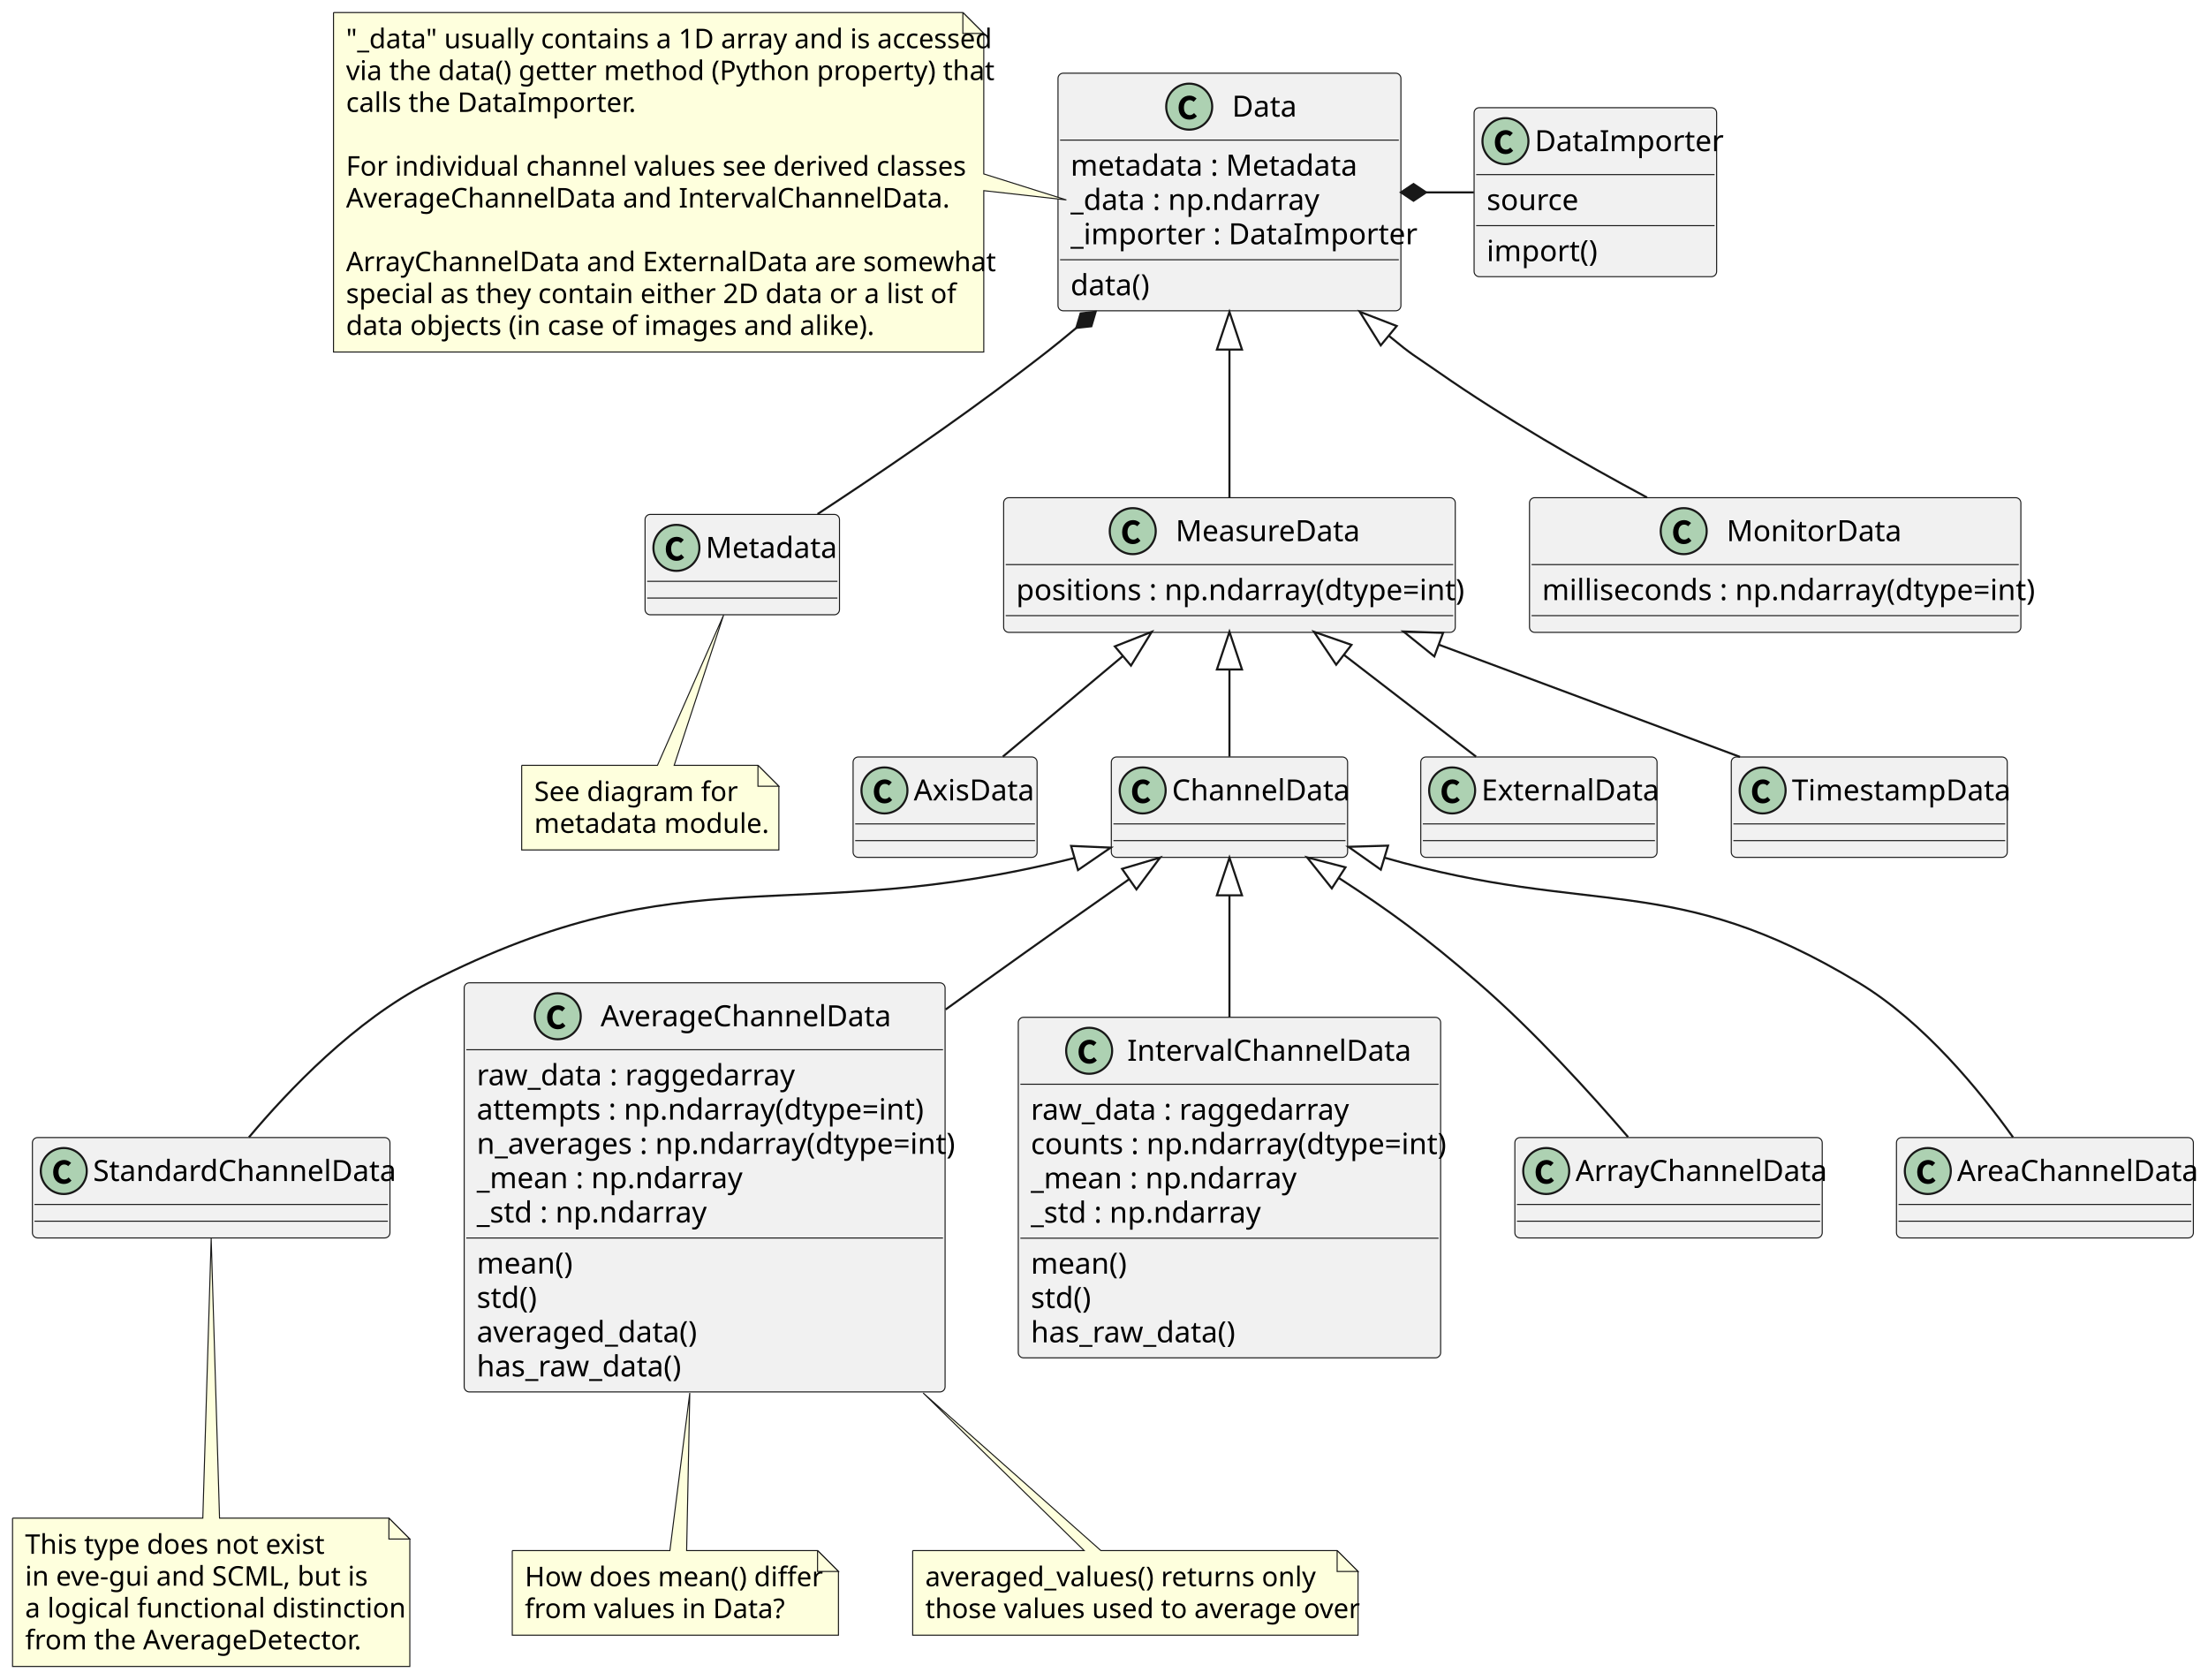
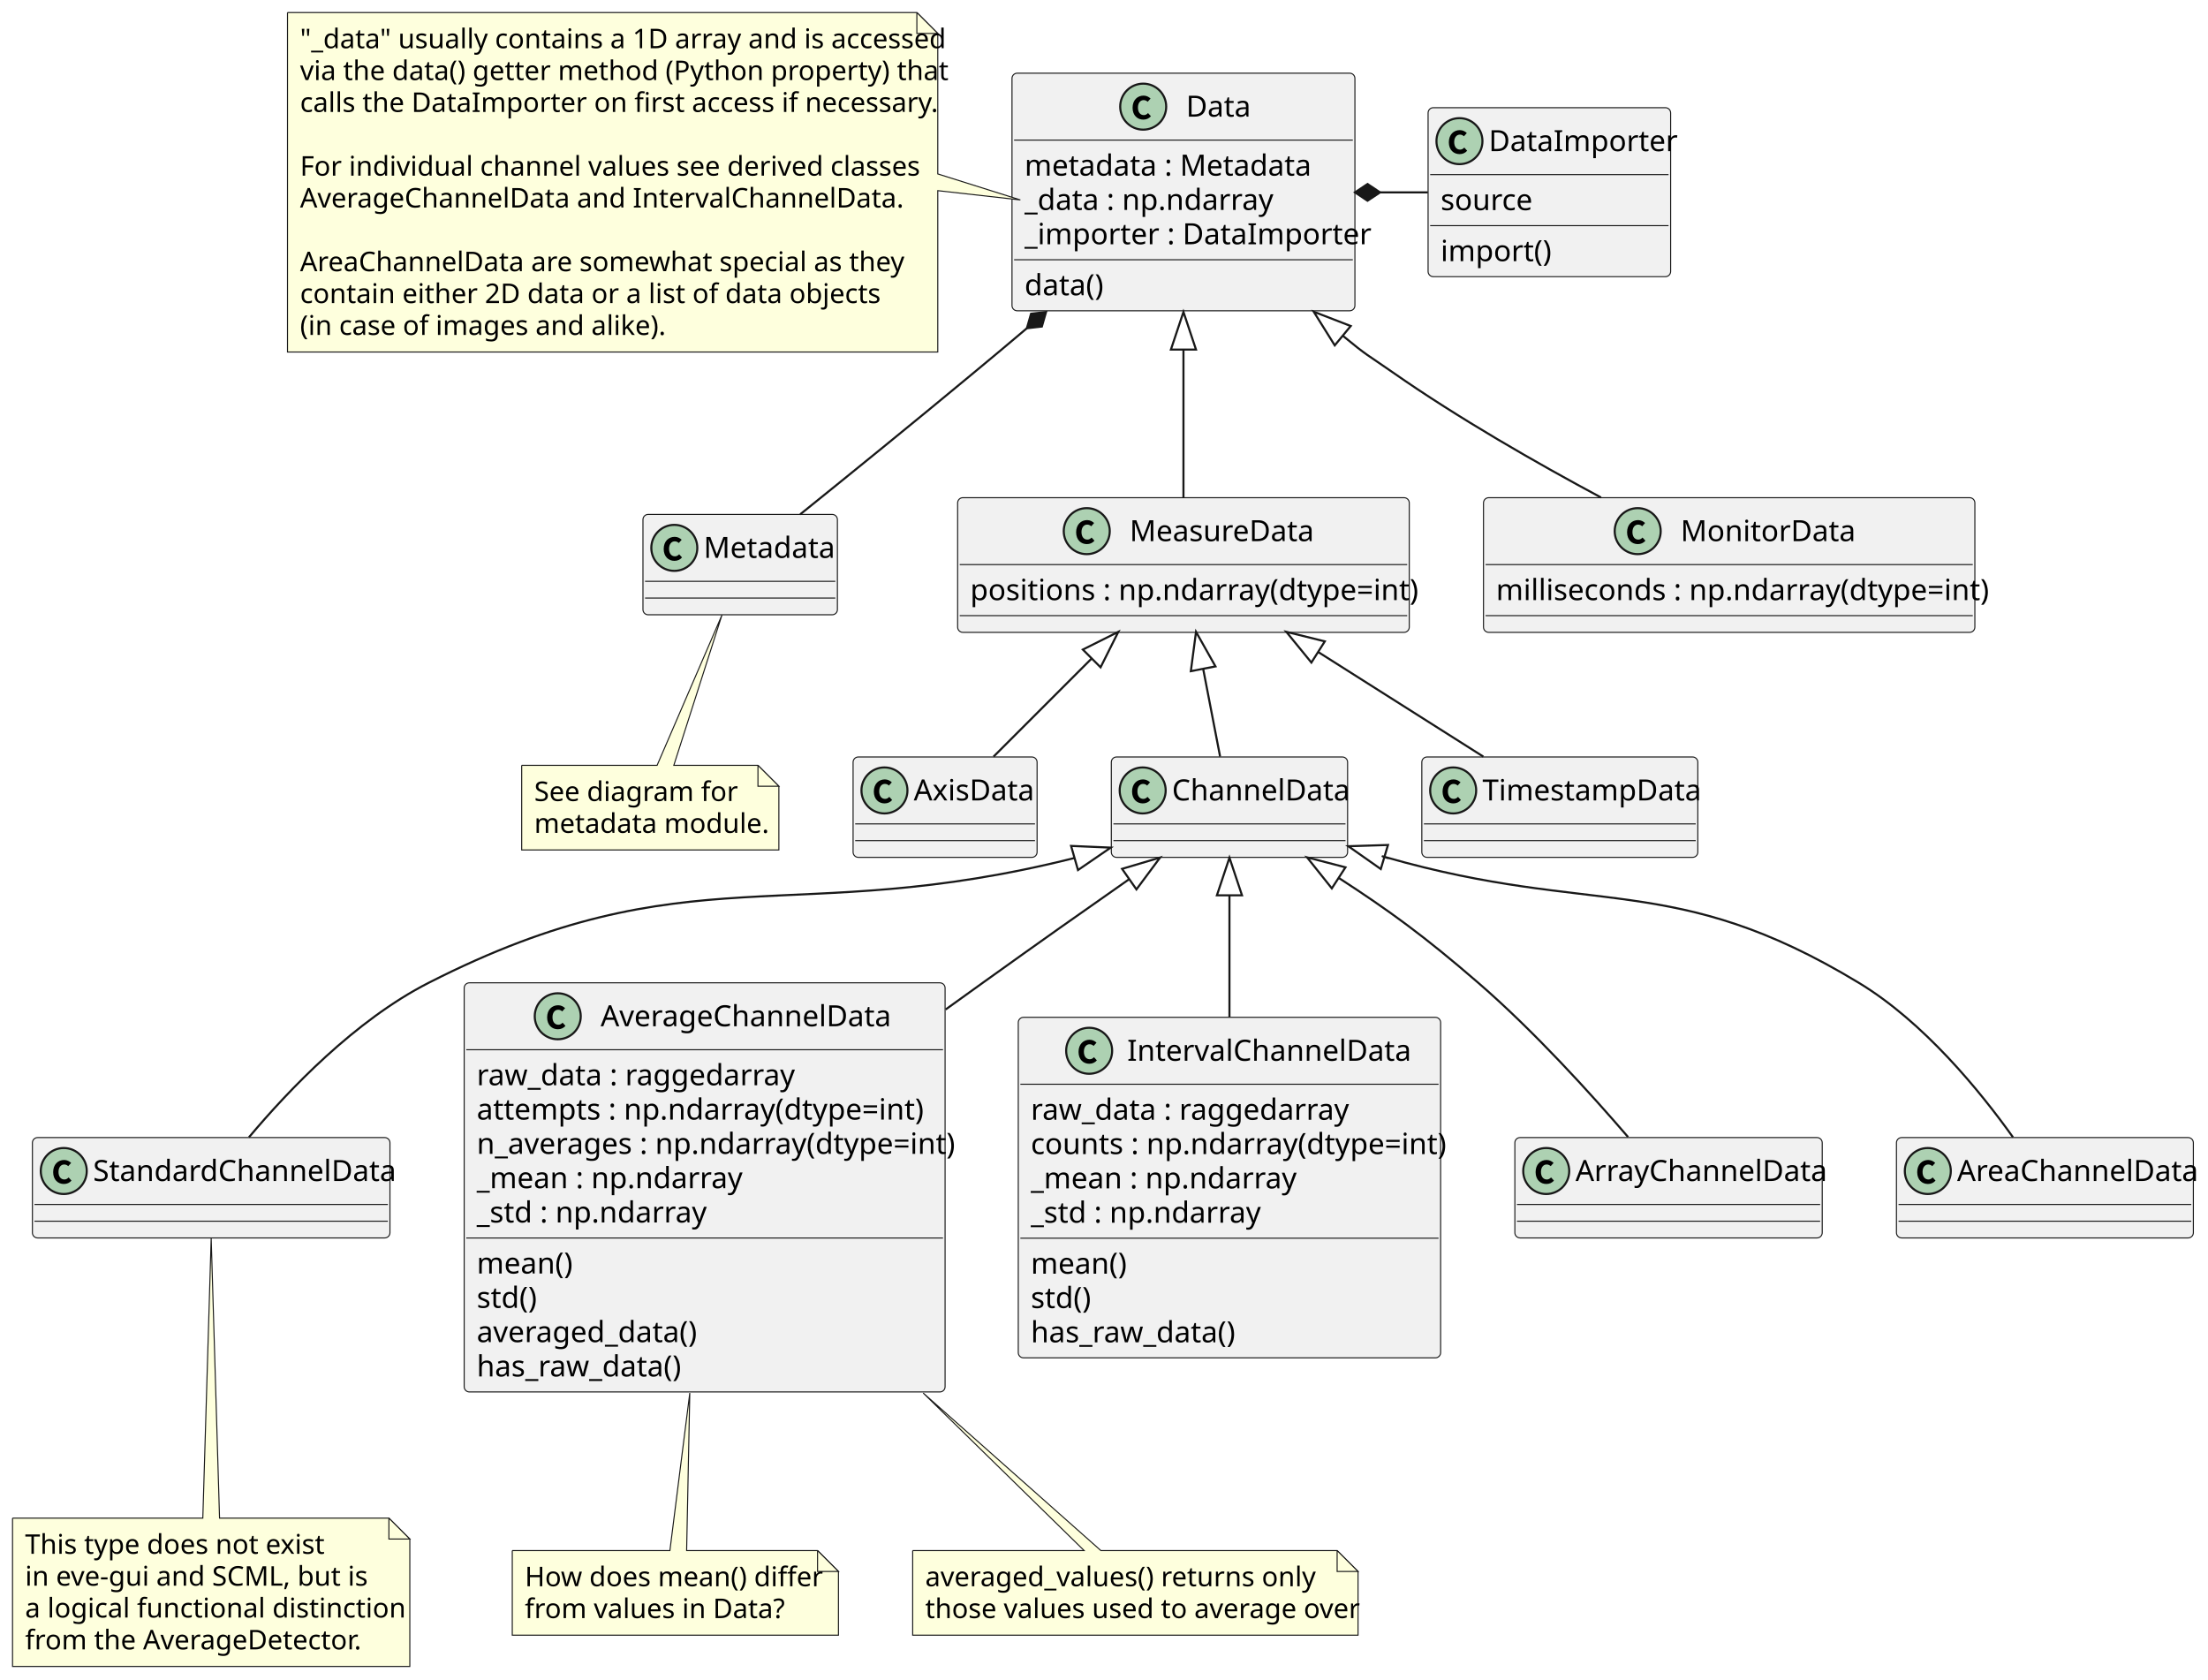
<svg xmlns="http://www.w3.org/2000/svg" contentStyleType="text/css" height="803px" preserveAspectRatio="none" style="width:1056px;height:803px;background:#FFFFFF;" version="1.1" viewBox="0 0 1056 803" width="1056px" zoomAndPan="magnify">
  <defs />
  <g>
    <g id="elem_Data">
-       <rect codeLine="3" fill="#F1F1F1" height="113.625" id="Data" rx="2.5" ry="2.5" style="stroke:#181818;stroke-width:0.5;" width="164" x="506" y="35" />
-       <ellipse cx="568.75" cy="51" fill="#ADD1B2" rx="11" ry="11" style="stroke:#181818;stroke-width:1.0;" />
-       <path d="M568.797,57.203 C570.297,57.203 571.531,56.641 572.438,55.578 L571.062,54.062 C570.516,54.656 569.859,55.047 569.062,55.047 C567.391,55.047 566.234,53.719 566.234,51.438 C566.234,49.219 567.391,47.875 568.953,47.875 C569.766,47.875 570.359,48.188 570.891,48.672 L572.266,47.125 C571.516,46.391 570.359,45.719 568.953,45.719 C566,45.719 563.672,47.859 563.672,51.531 C563.672,55.25 566.047,57.203 568.797,57.203 Z " fill="#000000" />
-       <text fill="#000000" font-family="sans-serif" font-size="14" lengthAdjust="spacing" textLength="30" x="589.25" y="55.785">Data</text>
-       <line style="stroke:#181818;stroke-width:0.5;" x1="507" x2="669" y1="67" y2="67" />
-       <text fill="#000000" font-family="sans-serif" font-size="14" lengthAdjust="spacing" textLength="131" x="512" y="83.988">metadata : Metadata</text>
-       <text fill="#000000" font-family="sans-serif" font-size="14" lengthAdjust="spacing" textLength="113" x="512" y="100.394">_data : np.ndarray</text>
-       <text fill="#000000" font-family="sans-serif" font-size="14" lengthAdjust="spacing" textLength="152" x="512" y="116.801">_importer : DataImporter</text>
-       <line style="stroke:#181818;stroke-width:0.5;" x1="507" x2="669" y1="124.219" y2="124.219" />
-       <text fill="#000000" font-family="sans-serif" font-size="14" lengthAdjust="spacing" textLength="39" x="512" y="141.207">data()</text>
-     </g>
-     <path d="M159.5,6 L159.5,168.344 A0,0 0 0 0 159.5,168.344 L470.5,168.344 A0,0 0 0 0 470.5,168.344 L470.5,91.172 L510,95.609 L470.5,83.172 L470.5,16 L460.5,6 L159.5,6 A0,0 0 0 0 159.5,6 " fill="#FEFFDD" style="stroke:#181818;stroke-width:0.5;" />
-     <path d="M460.5,6 L460.5,16 L470.5,16 L460.5,6 " fill="#FEFFDD" style="stroke:#181818;stroke-width:0.5;" />
-     <text fill="#000000" font-family="sans-serif" font-size="13" lengthAdjust="spacing" textLength="290" x="165.5" y="23.061">"_data" usually contains a 1D array and is accessed</text>
-     <text fill="#000000" font-family="sans-serif" font-size="13" lengthAdjust="spacing" textLength="281" x="165.5" y="38.295">via the data() getter method (Python property) that</text>
-     <text fill="#000000" font-family="sans-serif" font-size="13" lengthAdjust="spacing" textLength="129" x="165.5" y="53.529">calls the DataImporter.</text>
-     <text fill="#000000" font-family="sans-serif" font-size="13" lengthAdjust="spacing" textLength="3" x="165.5" y="68.764"> </text>
-     <text fill="#000000" font-family="sans-serif" font-size="13" lengthAdjust="spacing" textLength="278" x="165.5" y="83.998">For individual channel values see derived classes</text>
-     <text fill="#000000" font-family="sans-serif" font-size="13" lengthAdjust="spacing" textLength="264" x="165.5" y="99.232">AverageChannelData and IntervalChannelData.</text>
-     <text fill="#000000" font-family="sans-serif" font-size="13" lengthAdjust="spacing" textLength="3" x="165.5" y="114.467"> </text>
-     <text fill="#000000" font-family="sans-serif" font-size="13" lengthAdjust="spacing" textLength="285" x="165.5" y="129.701">ArrayChannelData and ExternalData are somewhat</text>
-     <text fill="#000000" font-family="sans-serif" font-size="13" lengthAdjust="spacing" textLength="271" x="165.5" y="144.935">special as they contain either 2D data or a list of</text>
-     <text fill="#000000" font-family="sans-serif" font-size="13" lengthAdjust="spacing" textLength="240" x="165.5" y="160.17">data objects (in case of images and alike).</text>
+       <rect codeLine="3" fill="#F1F1F1" height="113.625" id="Data" rx="2.5" ry="2.5" style="stroke:#181818;stroke-width:0.5;" width="164" x="484" y="35" />
+       <ellipse cx="546.75" cy="51" fill="#ADD1B2" rx="11" ry="11" style="stroke:#181818;stroke-width:1.0;" />
+       <path d="M546.797,57.203 C548.297,57.203 549.531,56.641 550.438,55.578 L549.062,54.062 C548.516,54.656 547.859,55.047 547.062,55.047 C545.391,55.047 544.234,53.719 544.234,51.438 C544.234,49.219 545.391,47.875 546.953,47.875 C547.766,47.875 548.359,48.188 548.891,48.672 L550.266,47.125 C549.516,46.391 548.359,45.719 546.953,45.719 C544,45.719 541.672,47.859 541.672,51.531 C541.672,55.25 544.047,57.203 546.797,57.203 Z " fill="#000000" />
+       <text fill="#000000" font-family="sans-serif" font-size="14" lengthAdjust="spacing" textLength="30" x="567.25" y="55.785">Data</text>
+       <line style="stroke:#181818;stroke-width:0.5;" x1="485" x2="647" y1="67" y2="67" />
+       <text fill="#000000" font-family="sans-serif" font-size="14" lengthAdjust="spacing" textLength="131" x="490" y="83.988">metadata : Metadata</text>
+       <text fill="#000000" font-family="sans-serif" font-size="14" lengthAdjust="spacing" textLength="113" x="490" y="100.394">_data : np.ndarray</text>
+       <text fill="#000000" font-family="sans-serif" font-size="14" lengthAdjust="spacing" textLength="152" x="490" y="116.801">_importer : DataImporter</text>
+       <line style="stroke:#181818;stroke-width:0.5;" x1="485" x2="647" y1="124.219" y2="124.219" />
+       <text fill="#000000" font-family="sans-serif" font-size="14" lengthAdjust="spacing" textLength="39" x="490" y="141.207">data()</text>
+     </g>
+     <path d="M137.5,6 L137.5,168.344 A0,0 0 0 0 137.5,168.344 L448.5,168.344 A0,0 0 0 0 448.5,168.344 L448.5,91.172 L488,95.609 L448.5,83.172 L448.5,16 L438.5,6 L137.5,6 A0,0 0 0 0 137.5,6 " fill="#FEFFDD" style="stroke:#181818;stroke-width:0.5;" />
+     <path d="M438.5,6 L438.5,16 L448.5,16 L438.5,6 " fill="#FEFFDD" style="stroke:#181818;stroke-width:0.5;" />
+     <text fill="#000000" font-family="sans-serif" font-size="13" lengthAdjust="spacing" textLength="290" x="143.5" y="23.061">"_data" usually contains a 1D array and is accessed</text>
+     <text fill="#000000" font-family="sans-serif" font-size="13" lengthAdjust="spacing" textLength="281" x="143.5" y="38.295">via the data() getter method (Python property) that</text>
+     <text fill="#000000" font-family="sans-serif" font-size="13" lengthAdjust="spacing" textLength="290" x="143.5" y="53.529">calls the DataImporter on first access if necessary.</text>
+     <text fill="#000000" font-family="sans-serif" font-size="13" lengthAdjust="spacing" textLength="3" x="143.5" y="68.764"> </text>
+     <text fill="#000000" font-family="sans-serif" font-size="13" lengthAdjust="spacing" textLength="278" x="143.5" y="83.998">For individual channel values see derived classes</text>
+     <text fill="#000000" font-family="sans-serif" font-size="13" lengthAdjust="spacing" textLength="264" x="143.5" y="99.232">AverageChannelData and IntervalChannelData.</text>
+     <text fill="#000000" font-family="sans-serif" font-size="13" lengthAdjust="spacing" textLength="3" x="143.5" y="114.467"> </text>
+     <text fill="#000000" font-family="sans-serif" font-size="13" lengthAdjust="spacing" textLength="271" x="143.5" y="129.701">AreaChannelData are somewhat special as they</text>
+     <text fill="#000000" font-family="sans-serif" font-size="13" lengthAdjust="spacing" textLength="256" x="143.5" y="144.935">contain either 2D data or a list of data objects</text>
+     <text fill="#000000" font-family="sans-serif" font-size="13" lengthAdjust="spacing" textLength="167" x="143.5" y="160.17">(in case of images and alike).</text>
    <g id="elem_DataImporter">
-       <rect codeLine="22" fill="#F1F1F1" height="80.812" id="DataImporter" rx="2.5" ry="2.5" style="stroke:#181818;stroke-width:0.5;" width="116" x="705" y="51.5" />
-       <ellipse cx="720" cy="67.5" fill="#ADD1B2" rx="11" ry="11" style="stroke:#181818;stroke-width:1.0;" />
-       <path d="M720.047,73.703 C721.547,73.703 722.781,73.141 723.688,72.078 L722.312,70.562 C721.766,71.156 721.109,71.547 720.312,71.547 C718.641,71.547 717.484,70.219 717.484,67.938 C717.484,65.719 718.641,64.375 720.203,64.375 C721.016,64.375 721.609,64.688 722.141,65.172 L723.516,63.625 C722.766,62.891 721.609,62.219 720.203,62.219 C717.25,62.219 714.922,64.359 714.922,68.031 C714.922,71.75 717.297,73.703 720.047,73.703 Z " fill="#000000" />
-       <text fill="#000000" font-family="sans-serif" font-size="14" lengthAdjust="spacing" textLength="84" x="734" y="72.285">DataImporter</text>
-       <line style="stroke:#181818;stroke-width:0.5;" x1="706" x2="820" y1="83.5" y2="83.5" />
-       <text fill="#000000" font-family="sans-serif" font-size="14" lengthAdjust="spacing" textLength="42" x="711" y="100.488">source</text>
-       <line style="stroke:#181818;stroke-width:0.5;" x1="706" x2="820" y1="107.906" y2="107.906" />
-       <text fill="#000000" font-family="sans-serif" font-size="14" lengthAdjust="spacing" textLength="51" x="711" y="124.894">import()</text>
+       <rect codeLine="22" fill="#F1F1F1" height="80.812" id="DataImporter" rx="2.5" ry="2.5" style="stroke:#181818;stroke-width:0.5;" width="116" x="683" y="51.5" />
+       <ellipse cx="698" cy="67.5" fill="#ADD1B2" rx="11" ry="11" style="stroke:#181818;stroke-width:1.0;" />
+       <path d="M698.047,73.703 C699.547,73.703 700.781,73.141 701.688,72.078 L700.312,70.562 C699.766,71.156 699.109,71.547 698.312,71.547 C696.641,71.547 695.484,70.219 695.484,67.938 C695.484,65.719 696.641,64.375 698.203,64.375 C699.016,64.375 699.609,64.688 700.141,65.172 L701.516,63.625 C700.766,62.891 699.609,62.219 698.203,62.219 C695.25,62.219 692.922,64.359 692.922,68.031 C692.922,71.75 695.297,73.703 698.047,73.703 Z " fill="#000000" />
+       <text fill="#000000" font-family="sans-serif" font-size="14" lengthAdjust="spacing" textLength="84" x="712" y="72.285">DataImporter</text>
+       <line style="stroke:#181818;stroke-width:0.5;" x1="684" x2="798" y1="83.5" y2="83.5" />
+       <text fill="#000000" font-family="sans-serif" font-size="14" lengthAdjust="spacing" textLength="42" x="689" y="100.488">source</text>
+       <line style="stroke:#181818;stroke-width:0.5;" x1="684" x2="798" y1="107.906" y2="107.906" />
+       <text fill="#000000" font-family="sans-serif" font-size="14" lengthAdjust="spacing" textLength="51" x="689" y="124.894">import()</text>
    </g>
    <g id="elem_Metadata">
-       <rect codeLine="27" fill="#F1F1F1" height="48" id="Metadata" rx="2.5" ry="2.5" style="stroke:#181818;stroke-width:0.5;" width="93" x="308.5" y="246" />
-       <ellipse cx="323.5" cy="262" fill="#ADD1B2" rx="11" ry="11" style="stroke:#181818;stroke-width:1.0;" />
-       <path d="M323.547,268.203 C325.047,268.203 326.281,267.641 327.188,266.578 L325.812,265.062 C325.266,265.656 324.609,266.047 323.812,266.047 C322.141,266.047 320.984,264.719 320.984,262.438 C320.984,260.219 322.141,258.875 323.703,258.875 C324.516,258.875 325.109,259.188 325.641,259.672 L327.016,258.125 C326.266,257.391 325.109,256.719 323.703,256.719 C320.75,256.719 318.422,258.859 318.422,262.531 C318.422,266.25 320.797,268.203 323.547,268.203 Z " fill="#000000" />
-       <text fill="#000000" font-family="sans-serif" font-size="14" lengthAdjust="spacing" textLength="61" x="337.5" y="266.785">Metadata</text>
-       <line style="stroke:#181818;stroke-width:0.5;" x1="309.5" x2="400.5" y1="278" y2="278" />
-       <line style="stroke:#181818;stroke-width:0.5;" x1="309.5" x2="400.5" y1="286" y2="286" />
+       <rect codeLine="27" fill="#F1F1F1" height="48" id="Metadata" rx="2.5" ry="2.5" style="stroke:#181818;stroke-width:0.5;" width="93" x="307.5" y="246" />
+       <ellipse cx="322.5" cy="262" fill="#ADD1B2" rx="11" ry="11" style="stroke:#181818;stroke-width:1.0;" />
+       <path d="M322.547,268.203 C324.047,268.203 325.281,267.641 326.188,266.578 L324.812,265.062 C324.266,265.656 323.609,266.047 322.812,266.047 C321.141,266.047 319.984,264.719 319.984,262.438 C319.984,260.219 321.141,258.875 322.703,258.875 C323.516,258.875 324.109,259.188 324.641,259.672 L326.016,258.125 C325.266,257.391 324.109,256.719 322.703,256.719 C319.75,256.719 317.422,258.859 317.422,262.531 C317.422,266.25 319.797,268.203 322.547,268.203 Z " fill="#000000" />
+       <text fill="#000000" font-family="sans-serif" font-size="14" lengthAdjust="spacing" textLength="61" x="336.5" y="266.785">Metadata</text>
+       <line style="stroke:#181818;stroke-width:0.5;" x1="308.5" x2="399.5" y1="278" y2="278" />
+       <line style="stroke:#181818;stroke-width:0.5;" x1="308.5" x2="399.5" y1="286" y2="286" />
    </g>
    <g id="elem_GMN7">
-       <path d="M249.5,366 L249.5,406.469 A0,0 0 0 0 249.5,406.469 L372.5,406.469 A0,0 0 0 0 372.5,406.469 L372.5,376 L362.5,366 L322.43,366 L346.1,294.07 L314.43,366 L249.5,366 A0,0 0 0 0 249.5,366 " fill="#FEFFDD" style="stroke:#181818;stroke-width:0.5;" />
+       <path d="M249.5,366 L249.5,406.469 A0,0 0 0 0 249.5,406.469 L372.5,406.469 A0,0 0 0 0 372.5,406.469 L372.5,376 L362.5,366 L322.26,366 L345.3,294.07 L314.26,366 L249.5,366 A0,0 0 0 0 249.5,366 " fill="#FEFFDD" style="stroke:#181818;stroke-width:0.5;" />
      <path d="M362.5,366 L362.5,376 L372.5,376 L362.5,366 " fill="#FEFFDD" style="stroke:#181818;stroke-width:0.5;" />
      <text fill="#000000" font-family="sans-serif" font-size="13" lengthAdjust="spacing" textLength="90" x="255.5" y="383.06">See diagram for</text>
      <text fill="#000000" font-family="sans-serif" font-size="13" lengthAdjust="spacing" textLength="102" x="255.5" y="398.295">metadata module.</text>
    </g>
    <g id="elem_MeasureData">
-       <rect codeLine="34" fill="#F1F1F1" height="64.406" id="MeasureData" rx="2.5" ry="2.5" style="stroke:#181818;stroke-width:0.5;" width="216" x="480" y="238" />
-       <ellipse cx="541.75" cy="254" fill="#ADD1B2" rx="11" ry="11" style="stroke:#181818;stroke-width:1.0;" />
-       <path d="M541.797,260.203 C543.297,260.203 544.531,259.641 545.438,258.578 L544.062,257.062 C543.516,257.656 542.859,258.047 542.062,258.047 C540.391,258.047 539.234,256.719 539.234,254.438 C539.234,252.219 540.391,250.875 541.953,250.875 C542.766,250.875 543.359,251.188 543.891,251.672 L545.266,250.125 C544.516,249.391 543.359,248.719 541.953,248.719 C539,248.719 536.672,250.859 536.672,254.531 C536.672,258.25 539.047,260.203 541.797,260.203 Z " fill="#000000" />
-       <text fill="#000000" font-family="sans-serif" font-size="14" lengthAdjust="spacing" textLength="84" x="562.25" y="258.785">MeasureData</text>
-       <line style="stroke:#181818;stroke-width:0.5;" x1="481" x2="695" y1="270" y2="270" />
-       <text fill="#000000" font-family="sans-serif" font-size="14" lengthAdjust="spacing" textLength="204" x="486" y="286.988">positions : np.ndarray(dtype=int)</text>
-       <line style="stroke:#181818;stroke-width:0.5;" x1="481" x2="695" y1="294.406" y2="294.406" />
+       <rect codeLine="34" fill="#F1F1F1" height="64.406" id="MeasureData" rx="2.5" ry="2.5" style="stroke:#181818;stroke-width:0.5;" width="216" x="458" y="238" />
+       <ellipse cx="519.75" cy="254" fill="#ADD1B2" rx="11" ry="11" style="stroke:#181818;stroke-width:1.0;" />
+       <path d="M519.797,260.203 C521.297,260.203 522.531,259.641 523.438,258.578 L522.062,257.062 C521.516,257.656 520.859,258.047 520.062,258.047 C518.391,258.047 517.234,256.719 517.234,254.438 C517.234,252.219 518.391,250.875 519.953,250.875 C520.766,250.875 521.359,251.188 521.891,251.672 L523.266,250.125 C522.516,249.391 521.359,248.719 519.953,248.719 C517,248.719 514.672,250.859 514.672,254.531 C514.672,258.25 517.047,260.203 519.797,260.203 Z " fill="#000000" />
+       <text fill="#000000" font-family="sans-serif" font-size="14" lengthAdjust="spacing" textLength="84" x="540.25" y="258.785">MeasureData</text>
+       <line style="stroke:#181818;stroke-width:0.5;" x1="459" x2="673" y1="270" y2="270" />
+       <text fill="#000000" font-family="sans-serif" font-size="14" lengthAdjust="spacing" textLength="204" x="464" y="286.988">positions : np.ndarray(dtype=int)</text>
+       <line style="stroke:#181818;stroke-width:0.5;" x1="459" x2="673" y1="294.406" y2="294.406" />
    </g>
    <g id="elem_MonitorData">
-       <rect codeLine="38" fill="#F1F1F1" height="64.406" id="MonitorData" rx="2.5" ry="2.5" style="stroke:#181818;stroke-width:0.5;" width="235" x="731.5" y="238" />
-       <ellipse cx="805.25" cy="254" fill="#ADD1B2" rx="11" ry="11" style="stroke:#181818;stroke-width:1.0;" />
-       <path d="M805.297,260.203 C806.797,260.203 808.031,259.641 808.938,258.578 L807.562,257.062 C807.016,257.656 806.359,258.047 805.562,258.047 C803.891,258.047 802.734,256.719 802.734,254.438 C802.734,252.219 803.891,250.875 805.453,250.875 C806.266,250.875 806.859,251.188 807.391,251.672 L808.766,250.125 C808.016,249.391 806.859,248.719 805.453,248.719 C802.5,248.719 800.172,250.859 800.172,254.531 C800.172,258.25 802.547,260.203 805.297,260.203 Z " fill="#000000" />
-       <text fill="#000000" font-family="sans-serif" font-size="14" lengthAdjust="spacing" textLength="79" x="825.75" y="258.785">MonitorData</text>
-       <line style="stroke:#181818;stroke-width:0.5;" x1="732.5" x2="965.5" y1="270" y2="270" />
-       <text fill="#000000" font-family="sans-serif" font-size="14" lengthAdjust="spacing" textLength="223" x="737.5" y="286.988">milliseconds : np.ndarray(dtype=int)</text>
-       <line style="stroke:#181818;stroke-width:0.5;" x1="732.5" x2="965.5" y1="294.406" y2="294.406" />
+       <rect codeLine="38" fill="#F1F1F1" height="64.406" id="MonitorData" rx="2.5" ry="2.5" style="stroke:#181818;stroke-width:0.5;" width="235" x="709.5" y="238" />
+       <ellipse cx="783.25" cy="254" fill="#ADD1B2" rx="11" ry="11" style="stroke:#181818;stroke-width:1.0;" />
+       <path d="M783.297,260.203 C784.797,260.203 786.031,259.641 786.938,258.578 L785.562,257.062 C785.016,257.656 784.359,258.047 783.562,258.047 C781.891,258.047 780.734,256.719 780.734,254.438 C780.734,252.219 781.891,250.875 783.453,250.875 C784.266,250.875 784.859,251.188 785.391,251.672 L786.766,250.125 C786.016,249.391 784.859,248.719 783.453,248.719 C780.5,248.719 778.172,250.859 778.172,254.531 C778.172,258.25 780.547,260.203 783.297,260.203 Z " fill="#000000" />
+       <text fill="#000000" font-family="sans-serif" font-size="14" lengthAdjust="spacing" textLength="79" x="803.75" y="258.785">MonitorData</text>
+       <line style="stroke:#181818;stroke-width:0.5;" x1="710.5" x2="943.5" y1="270" y2="270" />
+       <text fill="#000000" font-family="sans-serif" font-size="14" lengthAdjust="spacing" textLength="223" x="715.5" y="286.988">milliseconds : np.ndarray(dtype=int)</text>
+       <line style="stroke:#181818;stroke-width:0.5;" x1="710.5" x2="943.5" y1="294.406" y2="294.406" />
    </g>
    <g id="elem_AxisData">
      <rect codeLine="42" fill="#F1F1F1" height="48" id="AxisData" rx="2.5" ry="2.5" style="stroke:#181818;stroke-width:0.5;" width="88" x="408" y="362" />
      <ellipse cx="423" cy="378" fill="#ADD1B2" rx="11" ry="11" style="stroke:#181818;stroke-width:1.0;" />
      <path d="M423.047,384.203 C424.547,384.203 425.781,383.641 426.688,382.578 L425.312,381.062 C424.766,381.656 424.109,382.047 423.312,382.047 C421.641,382.047 420.484,380.719 420.484,378.438 C420.484,376.219 421.641,374.875 423.203,374.875 C424.016,374.875 424.609,375.188 425.141,375.672 L426.516,374.125 C425.766,373.391 424.609,372.719 423.203,372.719 C420.25,372.719 417.922,374.859 417.922,378.531 C417.922,382.25 420.297,384.203 423.047,384.203 Z " fill="#000000" />
      <text fill="#000000" font-family="sans-serif" font-size="14" lengthAdjust="spacing" textLength="56" x="437" y="382.785">AxisData</text>
      <line style="stroke:#181818;stroke-width:0.5;" x1="409" x2="495" y1="394" y2="394" />
      <line style="stroke:#181818;stroke-width:0.5;" x1="409" x2="495" y1="402" y2="402" />
    </g>
    <g id="elem_ChannelData">
      <rect codeLine="45" fill="#F1F1F1" height="48" id="ChannelData" rx="2.5" ry="2.5" style="stroke:#181818;stroke-width:0.5;" width="113" x="531.5" y="362" />
      <ellipse cx="546.5" cy="378" fill="#ADD1B2" rx="11" ry="11" style="stroke:#181818;stroke-width:1.0;" />
      <path d="M546.547,384.203 C548.047,384.203 549.281,383.641 550.188,382.578 L548.812,381.062 C548.266,381.656 547.609,382.047 546.812,382.047 C545.141,382.047 543.984,380.719 543.984,378.438 C543.984,376.219 545.141,374.875 546.703,374.875 C547.516,374.875 548.109,375.188 548.641,375.672 L550.016,374.125 C549.266,373.391 548.109,372.719 546.703,372.719 C543.75,372.719 541.422,374.859 541.422,378.531 C541.422,382.25 543.797,384.203 546.547,384.203 Z " fill="#000000" />
      <text fill="#000000" font-family="sans-serif" font-size="14" lengthAdjust="spacing" textLength="81" x="560.5" y="382.785">ChannelData</text>
      <line style="stroke:#181818;stroke-width:0.5;" x1="532.5" x2="643.5" y1="394" y2="394" />
      <line style="stroke:#181818;stroke-width:0.5;" x1="532.5" x2="643.5" y1="402" y2="402" />
    </g>
-     <g id="elem_ExternalData">
-       <rect codeLine="48" fill="#F1F1F1" height="48" id="ExternalData" rx="2.5" ry="2.5" style="stroke:#181818;stroke-width:0.5;" width="113" x="679.5" y="362" />
-       <ellipse cx="694.5" cy="378" fill="#ADD1B2" rx="11" ry="11" style="stroke:#181818;stroke-width:1.0;" />
-       <path d="M694.547,384.203 C696.047,384.203 697.281,383.641 698.188,382.578 L696.812,381.062 C696.266,381.656 695.609,382.047 694.812,382.047 C693.141,382.047 691.984,380.719 691.984,378.438 C691.984,376.219 693.141,374.875 694.703,374.875 C695.516,374.875 696.109,375.188 696.641,375.672 L698.016,374.125 C697.266,373.391 696.109,372.719 694.703,372.719 C691.75,372.719 689.422,374.859 689.422,378.531 C689.422,382.25 691.797,384.203 694.547,384.203 Z " fill="#000000" />
-       <text fill="#000000" font-family="sans-serif" font-size="14" lengthAdjust="spacing" textLength="81" x="708.5" y="382.785">ExternalData</text>
-       <line style="stroke:#181818;stroke-width:0.5;" x1="680.5" x2="791.5" y1="394" y2="394" />
-       <line style="stroke:#181818;stroke-width:0.5;" x1="680.5" x2="791.5" y1="402" y2="402" />
-     </g>
    <g id="elem_TimestampData">
-       <rect codeLine="50" fill="#F1F1F1" height="48" id="TimestampData" rx="2.5" ry="2.5" style="stroke:#181818;stroke-width:0.5;" width="132" x="828" y="362" />
-       <ellipse cx="843" cy="378" fill="#ADD1B2" rx="11" ry="11" style="stroke:#181818;stroke-width:1.0;" />
-       <path d="M843.047,384.203 C844.547,384.203 845.781,383.641 846.688,382.578 L845.312,381.062 C844.766,381.656 844.109,382.047 843.312,382.047 C841.641,382.047 840.484,380.719 840.484,378.438 C840.484,376.219 841.641,374.875 843.203,374.875 C844.016,374.875 844.609,375.188 845.141,375.672 L846.516,374.125 C845.766,373.391 844.609,372.719 843.203,372.719 C840.25,372.719 837.922,374.859 837.922,378.531 C837.922,382.25 840.297,384.203 843.047,384.203 Z " fill="#000000" />
-       <text fill="#000000" font-family="sans-serif" font-size="14" lengthAdjust="spacing" textLength="100" x="857" y="382.785">TimestampData</text>
-       <line style="stroke:#181818;stroke-width:0.5;" x1="829" x2="959" y1="394" y2="394" />
-       <line style="stroke:#181818;stroke-width:0.5;" x1="829" x2="959" y1="402" y2="402" />
+       <rect codeLine="48" fill="#F1F1F1" height="48" id="TimestampData" rx="2.5" ry="2.5" style="stroke:#181818;stroke-width:0.5;" width="132" x="680" y="362" />
+       <ellipse cx="695" cy="378" fill="#ADD1B2" rx="11" ry="11" style="stroke:#181818;stroke-width:1.0;" />
+       <path d="M695.047,384.203 C696.547,384.203 697.781,383.641 698.688,382.578 L697.312,381.062 C696.766,381.656 696.109,382.047 695.312,382.047 C693.641,382.047 692.484,380.719 692.484,378.438 C692.484,376.219 693.641,374.875 695.203,374.875 C696.016,374.875 696.609,375.188 697.141,375.672 L698.516,374.125 C697.766,373.391 696.609,372.719 695.203,372.719 C692.25,372.719 689.922,374.859 689.922,378.531 C689.922,382.25 692.297,384.203 695.047,384.203 Z " fill="#000000" />
+       <text fill="#000000" font-family="sans-serif" font-size="14" lengthAdjust="spacing" textLength="100" x="709" y="382.785">TimestampData</text>
+       <line style="stroke:#181818;stroke-width:0.5;" x1="681" x2="811" y1="394" y2="394" />
+       <line style="stroke:#181818;stroke-width:0.5;" x1="681" x2="811" y1="402" y2="402" />
    </g>
    <g id="elem_StandardChannelData">
-       <rect codeLine="53" fill="#F1F1F1" height="48" id="StandardChannelData" rx="2.5" ry="2.5" style="stroke:#181818;stroke-width:0.5;" width="171" x="15.5" y="544" />
+       <rect codeLine="51" fill="#F1F1F1" height="48" id="StandardChannelData" rx="2.5" ry="2.5" style="stroke:#181818;stroke-width:0.5;" width="171" x="15.5" y="544" />
      <ellipse cx="30.5" cy="560" fill="#ADD1B2" rx="11" ry="11" style="stroke:#181818;stroke-width:1.0;" />
      <path d="M30.547,566.203 C32.047,566.203 33.281,565.641 34.188,564.578 L32.812,563.062 C32.266,563.656 31.609,564.047 30.812,564.047 C29.141,564.047 27.984,562.719 27.984,560.438 C27.984,558.219 29.141,556.875 30.703,556.875 C31.516,556.875 32.109,557.188 32.641,557.672 L34.016,556.125 C33.266,555.391 32.109,554.719 30.703,554.719 C27.75,554.719 25.422,556.859 25.422,560.531 C25.422,564.25 27.797,566.203 30.547,566.203 Z " fill="#000000" />
      <text fill="#000000" font-family="sans-serif" font-size="14" lengthAdjust="spacing" textLength="139" x="44.5" y="564.785">StandardChannelData</text>
      <line style="stroke:#181818;stroke-width:0.5;" x1="16.5" x2="185.5" y1="576" y2="576" />
      <line style="stroke:#181818;stroke-width:0.5;" x1="16.5" x2="185.5" y1="584" y2="584" />
    </g>
-     <g id="elem_GMN26">
+     <g id="elem_GMN24">
      <path d="M6,726 L6,796.938 A0,0 0 0 0 6,796.938 L196,796.938 A0,0 0 0 0 196,796.938 L196,736 L186,726 L105,726 L101,592.1 L97,726 L6,726 A0,0 0 0 0 6,726 " fill="#FEFFDD" style="stroke:#181818;stroke-width:0.5;" />
      <path d="M186,726 L186,736 L196,736 L186,726 " fill="#FEFFDD" style="stroke:#181818;stroke-width:0.5;" />
      <text fill="#000000" font-family="sans-serif" font-size="13" lengthAdjust="spacing" textLength="134" x="12" y="743.061">This type does not exist</text>
      <text fill="#000000" font-family="sans-serif" font-size="13" lengthAdjust="spacing" textLength="152" x="12" y="758.295">in eve-gui and SCML, but is</text>
      <text fill="#000000" font-family="sans-serif" font-size="13" lengthAdjust="spacing" textLength="169" x="12" y="773.529">a logical functional distinction</text>
      <text fill="#000000" font-family="sans-serif" font-size="13" lengthAdjust="spacing" textLength="149" x="12" y="788.764">from the AverageDetector.</text>
    </g>
    <g id="elem_AverageChannelData">
-       <rect codeLine="62" fill="#F1F1F1" height="195.656" id="AverageChannelData" rx="2.5" ry="2.5" style="stroke:#181818;stroke-width:0.5;" width="230" x="222" y="470" />
+       <rect codeLine="60" fill="#F1F1F1" height="195.656" id="AverageChannelData" rx="2.5" ry="2.5" style="stroke:#181818;stroke-width:0.5;" width="230" x="222" y="470" />
      <ellipse cx="266.75" cy="486" fill="#ADD1B2" rx="11" ry="11" style="stroke:#181818;stroke-width:1.0;" />
      <path d="M266.797,492.203 C268.297,492.203 269.531,491.641 270.438,490.578 L269.062,489.062 C268.516,489.656 267.859,490.047 267.062,490.047 C265.391,490.047 264.234,488.719 264.234,486.438 C264.234,484.219 265.391,482.875 266.953,482.875 C267.766,482.875 268.359,483.188 268.891,483.672 L270.266,482.125 C269.516,481.391 268.359,480.719 266.953,480.719 C264,480.719 261.672,482.859 261.672,486.531 C261.672,490.25 264.047,492.203 266.797,492.203 Z " fill="#000000" />
      <text fill="#000000" font-family="sans-serif" font-size="14" lengthAdjust="spacing" textLength="132" x="287.25" y="490.785">AverageChannelData</text>
      <line style="stroke:#181818;stroke-width:0.5;" x1="223" x2="451" y1="502" y2="502" />
      <text fill="#000000" font-family="sans-serif" font-size="14" lengthAdjust="spacing" textLength="145" x="228" y="518.988">raw_data : raggedarray</text>
      <text fill="#000000" font-family="sans-serif" font-size="14" lengthAdjust="spacing" textLength="204" x="228" y="535.394">attempts : np.ndarray(dtype=int)</text>
      <text fill="#000000" font-family="sans-serif" font-size="14" lengthAdjust="spacing" textLength="218" x="228" y="551.801">n_averages : np.ndarray(dtype=int)</text>
      <text fill="#000000" font-family="sans-serif" font-size="14" lengthAdjust="spacing" textLength="119" x="228" y="568.207">_mean : np.ndarray</text>
      <text fill="#000000" font-family="sans-serif" font-size="14" lengthAdjust="spacing" textLength="104" x="228" y="584.613">_std : np.ndarray</text>
      <line style="stroke:#181818;stroke-width:0.5;" x1="223" x2="451" y1="592.031" y2="592.031" />
      <text fill="#000000" font-family="sans-serif" font-size="14" lengthAdjust="spacing" textLength="45" x="228" y="609.019">mean()</text>
      <text fill="#000000" font-family="sans-serif" font-size="14" lengthAdjust="spacing" textLength="30" x="228" y="625.426">std()</text>
      <text fill="#000000" font-family="sans-serif" font-size="14" lengthAdjust="spacing" textLength="103" x="228" y="641.832">averaged_data()</text>
      <text fill="#000000" font-family="sans-serif" font-size="14" lengthAdjust="spacing" textLength="98" x="228" y="658.238">has_raw_data()</text>
    </g>
-     <g id="elem_GMN31">
+     <g id="elem_GMN29">
      <path d="M245,741.5 L245,781.969 A0,0 0 0 0 245,781.969 L401,781.969 A0,0 0 0 0 401,781.969 L401,751.5 L391,741.5 L328.39,741.5 L329.9,666.15 L320.39,741.5 L245,741.5 A0,0 0 0 0 245,741.5 " fill="#FEFFDD" style="stroke:#181818;stroke-width:0.5;" />
      <path d="M391,741.5 L391,751.5 L401,751.5 L391,741.5 " fill="#FEFFDD" style="stroke:#181818;stroke-width:0.5;" />
      <text fill="#000000" font-family="sans-serif" font-size="13" lengthAdjust="spacing" textLength="135" x="251" y="758.561">How does mean() differ</text>
      <text fill="#000000" font-family="sans-serif" font-size="13" lengthAdjust="spacing" textLength="116" x="251" y="773.795">from values in Data?</text>
    </g>
-     <g id="elem_GMN34">
+     <g id="elem_GMN32">
      <path d="M436.5,741.5 L436.5,781.969 A0,0 0 0 0 436.5,781.969 L649.5,781.969 A0,0 0 0 0 649.5,781.969 L649.5,751.5 L639.5,741.5 L526.49,741.5 L441.51,666.15 L518.49,741.5 L436.5,741.5 A0,0 0 0 0 436.5,741.5 " fill="#FEFFDD" style="stroke:#181818;stroke-width:0.5;" />
      <path d="M639.5,741.5 L639.5,751.5 L649.5,751.5 L639.5,741.5 " fill="#FEFFDD" style="stroke:#181818;stroke-width:0.5;" />
      <text fill="#000000" font-family="sans-serif" font-size="13" lengthAdjust="spacing" textLength="173" x="442.5" y="758.561">averaged_values() returns only</text>
      <text fill="#000000" font-family="sans-serif" font-size="13" lengthAdjust="spacing" textLength="192" x="442.5" y="773.795">those values used to average over</text>
    </g>
    <g id="elem_IntervalChannelData">
-       <rect codeLine="76" fill="#F1F1F1" height="162.844" id="IntervalChannelData" rx="2.5" ry="2.5" style="stroke:#181818;stroke-width:0.5;" width="202" x="487" y="486.5" />
+       <rect codeLine="74" fill="#F1F1F1" height="162.844" id="IntervalChannelData" rx="2.5" ry="2.5" style="stroke:#181818;stroke-width:0.5;" width="202" x="487" y="486.5" />
      <ellipse cx="520.9" cy="502.5" fill="#ADD1B2" rx="11" ry="11" style="stroke:#181818;stroke-width:1.0;" />
      <path d="M520.947,508.703 C522.447,508.703 523.681,508.141 524.587,507.078 L523.212,505.562 C522.666,506.156 522.009,506.547 521.212,506.547 C519.541,506.547 518.384,505.219 518.384,502.938 C518.384,500.719 519.541,499.375 521.103,499.375 C521.916,499.375 522.509,499.688 523.041,500.172 L524.416,498.625 C523.666,497.891 522.509,497.219 521.103,497.219 C518.15,497.219 515.822,499.359 515.822,503.031 C515.822,506.75 518.197,508.703 520.947,508.703 Z " fill="#000000" />
      <text fill="#000000" font-family="sans-serif" font-size="14" lengthAdjust="spacing" textLength="128" x="539.1" y="507.285">IntervalChannelData</text>
      <line style="stroke:#181818;stroke-width:0.5;" x1="488" x2="688" y1="518.5" y2="518.5" />
      <text fill="#000000" font-family="sans-serif" font-size="14" lengthAdjust="spacing" textLength="145" x="493" y="535.488">raw_data : raggedarray</text>
      <text fill="#000000" font-family="sans-serif" font-size="14" lengthAdjust="spacing" textLength="190" x="493" y="551.894">counts : np.ndarray(dtype=int)</text>
      <text fill="#000000" font-family="sans-serif" font-size="14" lengthAdjust="spacing" textLength="119" x="493" y="568.301">_mean : np.ndarray</text>
      <text fill="#000000" font-family="sans-serif" font-size="14" lengthAdjust="spacing" textLength="104" x="493" y="584.707">_std : np.ndarray</text>
      <line style="stroke:#181818;stroke-width:0.5;" x1="488" x2="688" y1="592.125" y2="592.125" />
      <text fill="#000000" font-family="sans-serif" font-size="14" lengthAdjust="spacing" textLength="45" x="493" y="609.113">mean()</text>
      <text fill="#000000" font-family="sans-serif" font-size="14" lengthAdjust="spacing" textLength="30" x="493" y="625.519">std()</text>
      <text fill="#000000" font-family="sans-serif" font-size="14" lengthAdjust="spacing" textLength="98" x="493" y="641.926">has_raw_data()</text>
    </g>
    <g id="elem_ArrayChannelData">
-       <rect codeLine="86" fill="#F1F1F1" height="48" id="ArrayChannelData" rx="2.5" ry="2.5" style="stroke:#181818;stroke-width:0.5;" width="147" x="724.5" y="544" />
+       <rect codeLine="84" fill="#F1F1F1" height="48" id="ArrayChannelData" rx="2.5" ry="2.5" style="stroke:#181818;stroke-width:0.5;" width="147" x="724.5" y="544" />
      <ellipse cx="739.5" cy="560" fill="#ADD1B2" rx="11" ry="11" style="stroke:#181818;stroke-width:1.0;" />
      <path d="M739.547,566.203 C741.047,566.203 742.281,565.641 743.188,564.578 L741.812,563.062 C741.266,563.656 740.609,564.047 739.812,564.047 C738.141,564.047 736.984,562.719 736.984,560.438 C736.984,558.219 738.141,556.875 739.703,556.875 C740.516,556.875 741.109,557.188 741.641,557.672 L743.016,556.125 C742.266,555.391 741.109,554.719 739.703,554.719 C736.75,554.719 734.422,556.859 734.422,560.531 C734.422,564.25 736.797,566.203 739.547,566.203 Z " fill="#000000" />
      <text fill="#000000" font-family="sans-serif" font-size="14" lengthAdjust="spacing" textLength="115" x="753.5" y="564.785">ArrayChannelData</text>
      <line style="stroke:#181818;stroke-width:0.5;" x1="725.5" x2="870.5" y1="576" y2="576" />
      <line style="stroke:#181818;stroke-width:0.5;" x1="725.5" x2="870.5" y1="584" y2="584" />
    </g>
    <g id="elem_AreaChannelData">
-       <rect codeLine="89" fill="#F1F1F1" height="48" id="AreaChannelData" rx="2.5" ry="2.5" style="stroke:#181818;stroke-width:0.5;" width="142" x="907" y="544" />
+       <rect codeLine="87" fill="#F1F1F1" height="48" id="AreaChannelData" rx="2.5" ry="2.5" style="stroke:#181818;stroke-width:0.5;" width="142" x="907" y="544" />
      <ellipse cx="922" cy="560" fill="#ADD1B2" rx="11" ry="11" style="stroke:#181818;stroke-width:1.0;" />
      <path d="M922.047,566.203 C923.547,566.203 924.781,565.641 925.688,564.578 L924.312,563.062 C923.766,563.656 923.109,564.047 922.312,564.047 C920.641,564.047 919.484,562.719 919.484,560.438 C919.484,558.219 920.641,556.875 922.203,556.875 C923.016,556.875 923.609,557.188 924.141,557.672 L925.516,556.125 C924.766,555.391 923.609,554.719 922.203,554.719 C919.25,554.719 916.922,556.859 916.922,560.531 C916.922,564.25 919.297,566.203 922.047,566.203 Z " fill="#000000" />
      <text fill="#000000" font-family="sans-serif" font-size="14" lengthAdjust="spacing" textLength="110" x="936" y="564.785">AreaChannelData</text>
      <line style="stroke:#181818;stroke-width:0.5;" x1="908" x2="1048" y1="576" y2="576" />
      <line style="stroke:#181818;stroke-width:0.5;" x1="908" x2="1048" y1="584" y2="584" />
    </g>
    <g id="link_Data_DataImporter">
-       <path codeLine="31" d="M682.03,92 C693.65,92 693.27,92 704.89,92 " fill="none" id="Data-backto-DataImporter" style="stroke:#181818;stroke-width:1.0;" />
-       <polygon fill="#181818" points="670.03,92,676.03,96,682.03,92,676.03,88,670.03,92" style="stroke:#181818;stroke-width:1.0;" />
+       <path codeLine="31" d="M660.03,92 C671.65,92 671.27,92 682.89,92 " fill="none" id="Data-backto-DataImporter" style="stroke:#181818;stroke-width:1.0;" />
+       <polygon fill="#181818" points="648.03,92,654.03,96,660.03,92,654.03,88,648.03,92" style="stroke:#181818;stroke-width:1.0;" />
    </g>
    <g id="link_Data_Metadata">
-       <path codeLine="32" d="M514.781,156.794 C502.991,166.644 499.86,168.94 488,178 C456.09,202.37 418.17,228.01 390.99,245.84 " fill="none" id="Data-backto-Metadata" style="stroke:#181818;stroke-width:1.0;" />
-       <polygon fill="#181818" points="523.99,149.1,516.821,149.877,514.781,156.794,521.95,156.017,523.99,149.1" style="stroke:#181818;stroke-width:1.0;" />
+       <path codeLine="32" d="M491.12,156.972 C479.73,166.612 477.13,168.75 466,178 C437.87,201.38 405.4,227.69 382.68,245.98 " fill="none" id="Data-backto-Metadata" style="stroke:#181818;stroke-width:1.0;" />
+       <polygon fill="#181818" points="500.28,149.22,493.116,150.043,491.12,156.972,498.284,156.149,500.28,149.22" style="stroke:#181818;stroke-width:1.0;" />
    </g>
    <g id="link_Data_MeasureData">
-       <path d="M588,167.17 C588,196.55 588,213.39 588,237.91 " fill="none" id="Data-backto-MeasureData" style="stroke:#181818;stroke-width:1.0;" />
-       <polygon fill="none" points="588,149.17,582,167.17,594,167.17,588,149.17" style="stroke:#181818;stroke-width:1.0;" />
+       <path d="M566,167.17 C566,196.55 566,213.39 566,237.91 " fill="none" id="Data-backto-MeasureData" style="stroke:#181818;stroke-width:1.0;" />
+       <polygon fill="none" points="566,149.17,560,167.17,572,167.17,566,149.17" style="stroke:#181818;stroke-width:1.0;" />
    </g>
    <g id="link_Data_MonitorData">
-       <path d="M664.178,160.533 C676.358,170.593 675.39,169.2 688,178 C719.59,200.06 756.94,221.43 787.71,237.91 " fill="none" id="Data-backto-MonitorData" style="stroke:#181818;stroke-width:1.0;" />
-       <polygon fill="none" points="650.3,149.07,660.357,165.159,667.999,155.907,650.3,149.07" style="stroke:#181818;stroke-width:1.0;" />
+       <path d="M642.178,160.533 C654.358,170.593 653.39,169.2 666,178 C697.59,200.06 734.94,221.43 765.71,237.91 " fill="none" id="Data-backto-MonitorData" style="stroke:#181818;stroke-width:1.0;" />
+       <polygon fill="none" points="628.3,149.07,638.357,165.159,645.999,155.907,628.3,149.07" style="stroke:#181818;stroke-width:1.0;" />
    </g>
    <g id="link_MeasureData_AxisData">
-       <path d="M537.045,313.713 C514.545,332.573 500.14,344.65 479.62,361.84 " fill="none" id="MeasureData-backto-AxisData" style="stroke:#181818;stroke-width:1.0;" />
-       <polygon fill="none" points="550.84,302.15,533.191,309.115,540.9,318.311,550.84,302.15" style="stroke:#181818;stroke-width:1.0;" />
+       <path d="M522.122,314.878 C503.262,333.738 492.35,344.65 475.16,361.84 " fill="none" id="MeasureData-backto-AxisData" style="stroke:#181818;stroke-width:1.0;" />
+       <polygon fill="none" points="534.85,302.15,517.879,310.635,526.365,319.121,534.85,302.15" style="stroke:#181818;stroke-width:1.0;" />
    </g>
    <g id="link_MeasureData_ChannelData">
-       <path d="M588,320.15 C588,339.01 588,344.65 588,361.84 " fill="none" id="MeasureData-backto-ChannelData" style="stroke:#181818;stroke-width:1.0;" />
-       <polygon fill="none" points="588,302.15,582,320.15,594,320.15,588,302.15" style="stroke:#181818;stroke-width:1.0;" />
-     </g>
-     <g id="link_MeasureData_ExternalData">
-       <path d="M642.699,313.135 C667.179,331.995 683.61,344.65 705.94,361.84 " fill="none" id="MeasureData-backto-ExternalData" style="stroke:#181818;stroke-width:1.0;" />
-       <polygon fill="none" points="628.44,302.15,639.037,317.889,646.361,308.382,628.44,302.15" style="stroke:#181818;stroke-width:1.0;" />
+       <path d="M575.421,319.824 C579.061,338.684 580.21,344.65 583.53,361.84 " fill="none" id="MeasureData-backto-ChannelData" style="stroke:#181818;stroke-width:1.0;" />
+       <polygon fill="none" points="572.01,302.15,569.53,320.961,581.312,318.687,572.01,302.15" style="stroke:#181818;stroke-width:1.0;" />
    </g>
    <g id="link_MeasureData_TimestampData">
-       <path d="M688.078,308.283 C738.868,327.203 785.86,344.71 832.17,361.96 " fill="none" id="MeasureData-backto-TimestampData" style="stroke:#181818;stroke-width:1.0;" />
-       <polygon fill="none" points="671.21,302,685.983,313.906,690.172,302.661,671.21,302" style="stroke:#181818;stroke-width:1.0;" />
+       <path d="M630.395,311.783 C660.165,330.643 682.28,344.65 709.44,361.84 " fill="none" id="MeasureData-backto-TimestampData" style="stroke:#181818;stroke-width:1.0;" />
+       <polygon fill="none" points="615.19,302.15,627.184,316.851,633.606,306.714,615.19,302.15" style="stroke:#181818;stroke-width:1.0;" />
    </g>
    <g id="link_ChannelData_StandardChannelData">
      <path d="M513.907,410.301 C378.237,444.451 329.65,406.49 205,470 C169.8,487.93 137.98,521.34 119.06,543.87 " fill="none" id="ChannelData-backto-StandardChannelData" style="stroke:#181818;stroke-width:1.0;" />
      <polygon fill="none" points="531.21,405.34,512.254,404.533,515.561,416.068,531.21,405.34" style="stroke:#181818;stroke-width:1.0;" />
    </g>
    <g id="link_ChannelData_AverageChannelData">
      <path d="M540.076,420.411 C516.366,436.981 498.51,449.58 470,470 C464.19,474.16 458.25,478.43 452.25,482.76 " fill="none" id="ChannelData-backto-AverageChannelData" style="stroke:#181818;stroke-width:1.0;" />
      <polygon fill="none" points="554.83,410.1,536.639,415.493,543.513,425.329,554.83,410.1" style="stroke:#181818;stroke-width:1.0;" />
    </g>
    <g id="link_ChannelData_IntervalChannelData">
      <path d="M588,428.16 C588,447.63 588,458.65 588,486.45 " fill="none" id="ChannelData-backto-IntervalChannelData" style="stroke:#181818;stroke-width:1.0;" />
      <polygon fill="none" points="588,410.16,582,428.16,594,428.16,588,410.16" style="stroke:#181818;stroke-width:1.0;" />
    </g>
    <g id="link_ChannelData_ArrayChannelData">
      <path d="M640.222,419.804 C664.462,435.524 681.19,447.67 707,470 C733.72,493.11 761.01,523.25 778.64,543.75 " fill="none" id="ChannelData-backto-ArrayChannelData" style="stroke:#181818;stroke-width:1.0;" />
      <polygon fill="none" points="625.12,410.01,636.958,424.838,643.487,414.77,625.12,410.01" style="stroke:#181818;stroke-width:1.0;" />
    </g>
    <g id="link_ChannelData_AreaChannelData">
-       <path d="M662.124,410.147 C762.413,438.977 799.68,416.04 889,470 C920.1,488.79 946.9,521.66 962.75,543.87 " fill="none" id="ChannelData-backto-AreaChannelData" style="stroke:#181818;stroke-width:1.0;" />
-       <polygon fill="none" points="644.89,404.95,660.391,415.891,663.856,404.402,644.89,404.95" style="stroke:#181818;stroke-width:1.0;" />
+       <path d="M662.096,409.837 C668.216,411.667 657.11,408.31 663,410 C762.92,438.57 800.07,416.22 889,470 C920.09,488.81 946.9,521.67 962.74,543.87 " fill="none" id="ChannelData-backto-AreaChannelData" style="stroke:#181818;stroke-width:1.0;" />
+       <polygon fill="none" points="644.85,404.68,660.377,415.585,663.814,404.088,644.85,404.68" style="stroke:#181818;stroke-width:1.0;" />
    </g>
  </g>
</svg>
